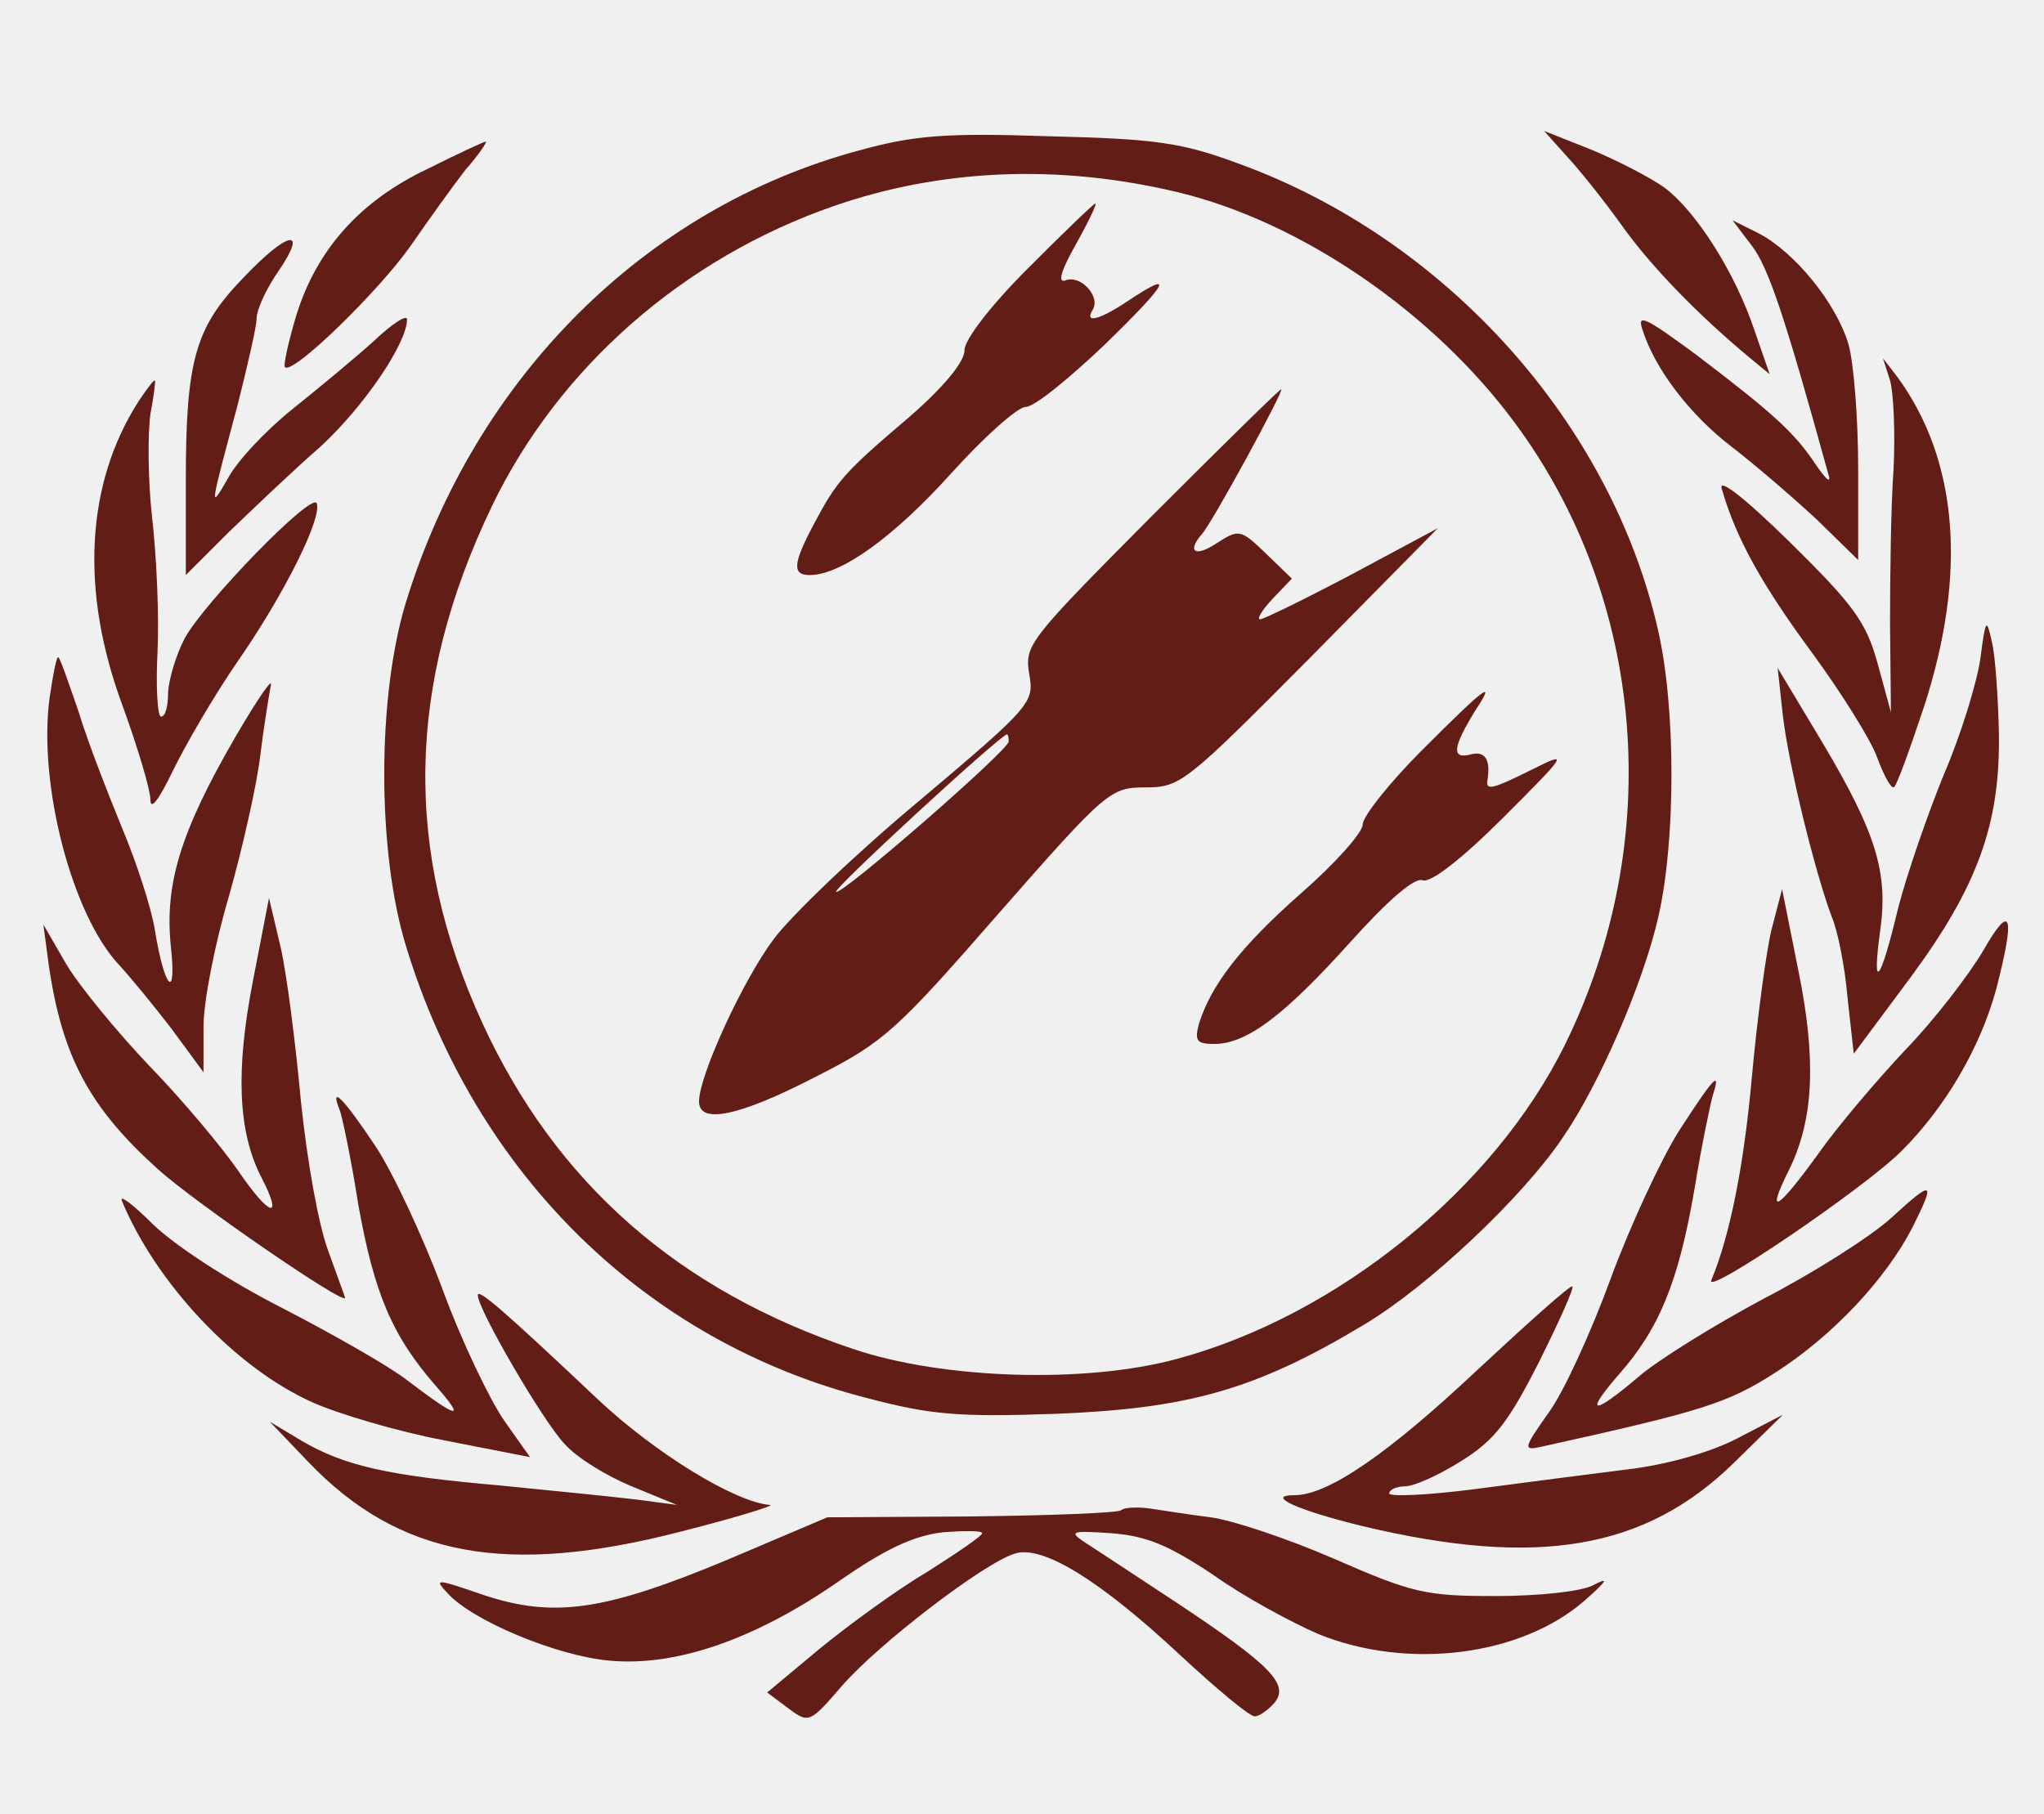
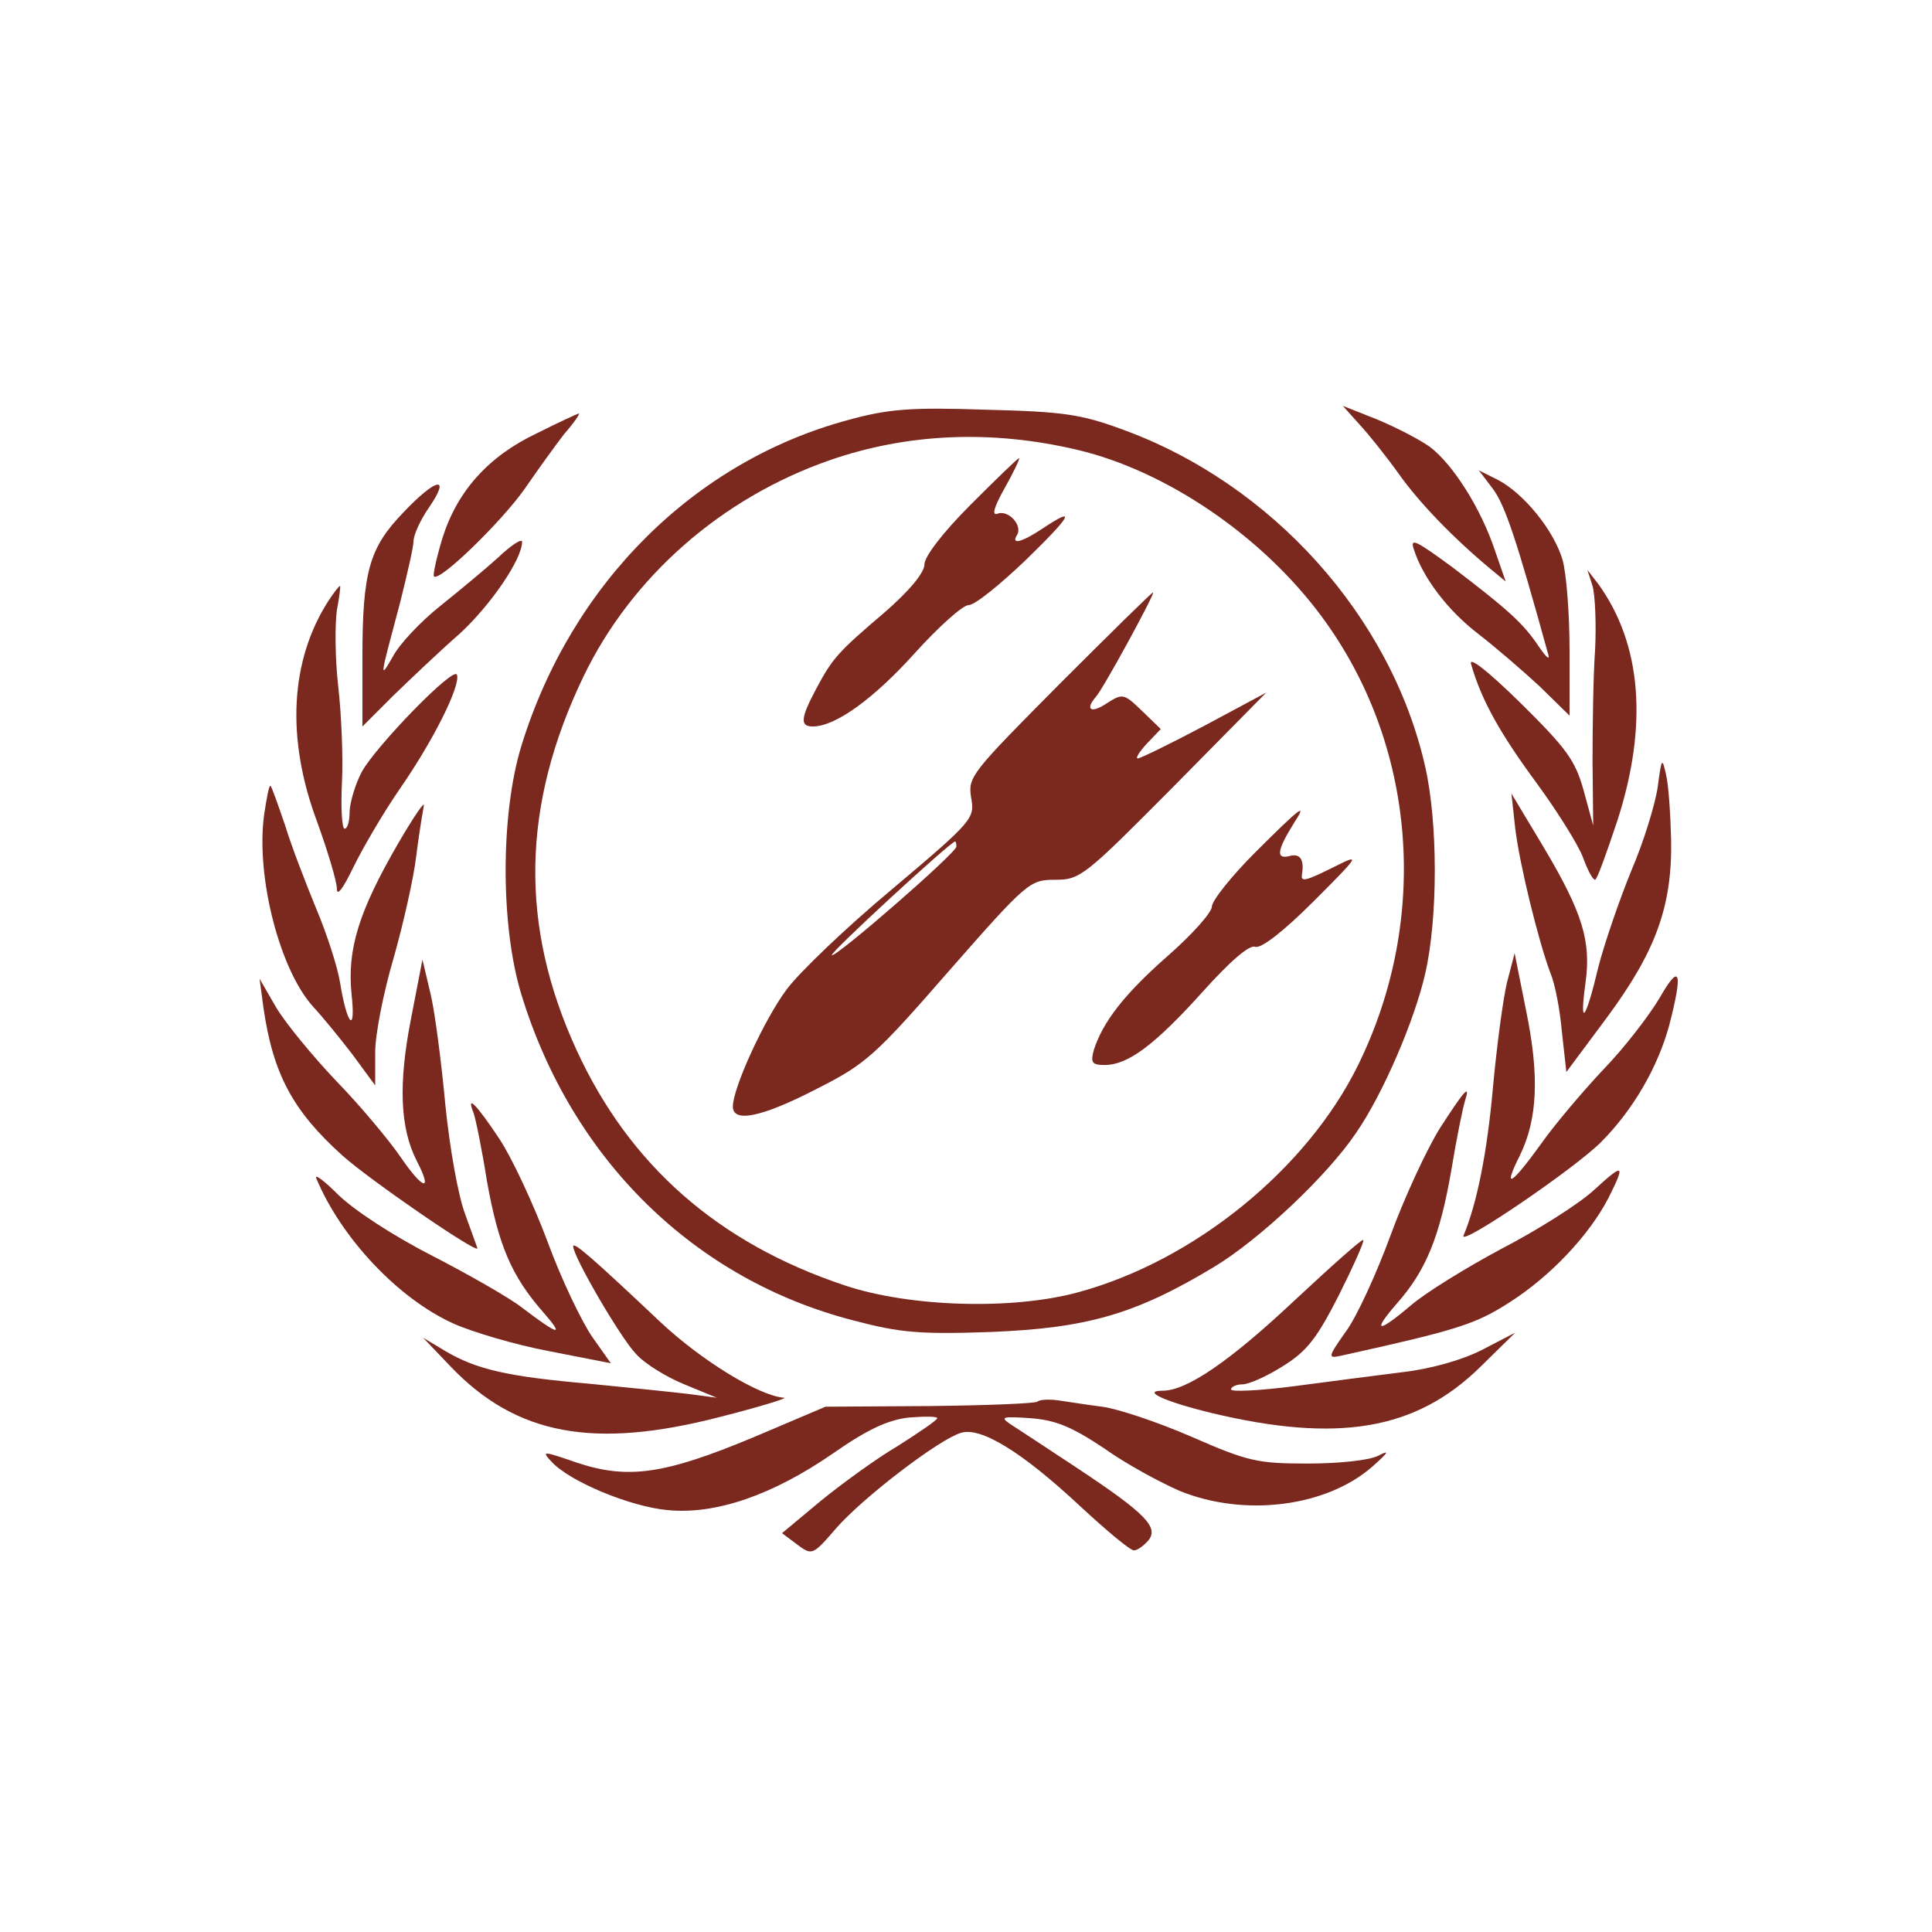
- <svg xmlns="http://www.w3.org/2000/svg" version="1.0" width="308" height="273.333" viewBox="0 0 231 205">
-   <g fill="#621e16">
-     <path d="M97.1 17c-24.2 6.5-43.4 25.7-51.2 51-3.3 10.7-3.3 28.3 0 39 7.9 25.8 27.1 44.6 52 51 7.2 1.9 10.3 2.2 21.5 1.8 14.9-.6 22.5-2.7 34.8-10.1 7.2-4.3 17.9-14.4 22.4-21.1 4.2-6.1 9.1-17.5 10.8-24.9 2-8.7 2-23.6 0-32.4-5.3-23.5-24-44.3-47.4-52.8-6.5-2.4-9.3-2.8-21.5-3.1-11.7-.4-15.2-.1-21.4 1.6m35.9 4.7c13.9 3.3 28.9 13.5 38.2 26.1 14.8 20 17 47.2 5.7 70.2-8 16.3-25.7 30.7-43.9 35.6-10.3 2.8-26.4 2.3-36.5-1.1-19.8-6.6-33.7-18.8-42-36.9-8.9-19.4-8.6-38.2 1.1-58.4 7.5-15.6 21.6-28 38.6-33.9 12.1-4.2 25.3-4.8 38.8-1.6" />
-     <path d="M116.2 30.3c-4.3 4.3-7.2 8.1-7.2 9.3 0 1.3-2.3 4.1-6.2 7.5-7.4 6.3-8.2 7.2-10.8 12.1-2.4 4.5-2.5 5.8-.5 5.8 3.6 0 9.6-4.4 16-11.5 3.7-4.1 7.5-7.5 8.4-7.5 1 0 4.9-3.2 8.9-7 7.3-7.1 8.1-8.6 2.7-5-3.3 2.2-5 2.6-4 1 .9-1.5-1.4-4-3.1-3.3-.9.3-.5-1.1 1.2-4.1 1.4-2.5 2.4-4.6 2.2-4.6s-3.6 3.3-7.6 7.3m13.9 28.1c-13.8 13.9-14.3 14.5-13.8 17.7.6 3.3.4 3.6-12.4 14.4-7.2 6-14.6 13.1-16.5 15.7-3.5 4.7-8.4 15.4-8.4 18.3 0 2.6 4.5 1.7 13.2-2.8 7.7-3.9 9.1-5.2 20.7-18.5C125.1 89.3 125.5 89 129.5 89c3.9 0 4.6-.6 18.5-14.6l14.5-14.7-9.7 5.2c-5.3 2.8-10 5.1-10.4 5.1s.2-1 1.4-2.3l2.2-2.3-3-2.9c-2.8-2.7-3-2.7-5.5-1.1-2.4 1.6-3.4 1-1.7-1 1.1-1.1 9.4-16.4 9-16.4-.2 0-6.8 6.5-14.7 14.4M114 83.8c0 1-19 17.5-19.5 17-.4-.3 18.4-17.6 19.3-17.8.1 0 .2.3.2.8m46.7 1c-3.7 3.7-6.7 7.5-6.7 8.4s-3.1 4.4-7 7.8c-6.8 6-10.1 10.3-11.5 14.7-.5 1.9-.3 2.3 1.7 2.3 3.7 0 7.9-3.2 15.3-11.4 4.3-4.8 7.4-7.5 8.3-7.1.9.3 4.4-2.4 9.1-7.1 7.3-7.3 7.4-7.5 3.4-5.5-4.6 2.3-5.4 2.5-5.2 1.3.4-2.4-.3-3.4-2-2.9-2.1.5-1.9-.9.7-5.1 2.3-3.5 1.1-2.6-6.1 4.6m16.4-67.1c1.4 1.5 4.2 5 6.2 7.8 3.2 4.5 8.5 10 14.4 14.9l2.3 1.9-1.7-4.9c-2.2-6.6-6.6-13.5-10.2-16.2-1.7-1.2-5.4-3.1-8.3-4.3l-5.3-2.1zM48.3 19.1c-7.6 3.6-12.5 9.1-14.8 16.5-.9 3-1.5 5.7-1.3 5.9.9.9 10.7-8.7 14.2-13.7 2-2.9 4.8-6.8 6.2-8.6 1.5-1.7 2.5-3.2 2.3-3.2s-3.2 1.4-6.6 3.1" />
-     <path d="M198 27.8c1.9 2.5 3.8 8.3 8.6 25.7.4 1.2-.1.9-1.4-1-2.4-3.6-4.7-5.7-13.5-12.4-5.7-4.2-6.7-4.7-6.1-2.9 1.4 4.5 5.4 9.7 10.1 13.3 2.6 2 6.9 5.7 9.6 8.2l4.7 4.6V53c0-5.7-.5-12-1.1-14.1-1.4-4.7-6.1-10.4-10.1-12.5l-3-1.5zM27.4 31.5C22.1 37 21 40.7 21 54.2V65l4.8-4.8c2.7-2.6 7.3-7 10.4-9.7C41.1 46 46 38.8 46 36.1c0-.6-1.7.5-3.7 2.4-2.1 1.9-6.2 5.3-9.2 7.7s-6.3 5.9-7.3 7.8c-2.2 3.8-2.1 3.6 1.1-8.4C28 41.2 29 36.9 29 36c0-1 1.1-3.4 2.5-5.4 3.4-5 1-4.5-4.1.9" />
-     <path d="M213.6 43c.4 1.4.6 5.9.4 10-.3 4.1-.4 12-.4 17.5l.1 10-1.5-5.5c-1.3-4.7-2.7-6.6-9.9-13.7-5.3-5.2-8.2-7.4-7.7-6 1.6 5.6 4.6 10.9 10.2 18.5 3.3 4.5 6.6 9.8 7.3 11.7s1.5 3.5 1.9 3.5c.3 0 1.8-4.2 3.5-9.3 4.8-14.9 3.8-27.6-3-37l-1.7-2.2zM15.7 45.3c-6 9.3-6.7 21.5-1.8 34.6 1.7 4.7 3.1 9.4 3.1 10.5 0 1.3 1-.1 2.5-3.2 1.4-2.9 4.7-8.6 7.4-12.5 5.2-7.5 9.5-16.1 8.9-17.8-.5-1.4-12.7 11.2-14.9 15.2-1 1.9-1.8 4.6-1.9 6.1 0 1.6-.3 2.8-.8 2.8-.4 0-.6-3.3-.4-7.3.2-3.9-.1-10.8-.6-15.1-.5-4.4-.5-9.7-.2-11.8.4-2.1.6-3.8.5-3.8-.2 0-1 1.1-1.8 2.3" />
-     <path d="M223.8 74.5c-.4 2.7-2.2 8.6-4.1 13-1.8 4.4-4.2 11.3-5.2 15.2-2 8.4-3 9.6-2 2.4.9-6.5-.5-11-6.5-21.1l-5.1-8.5.6 5.5c.7 5.7 3.6 17.5 5.5 22.6.7 1.6 1.5 5.7 1.8 9.2l.7 6.3 6.4-8.6c7.6-10.3 10.2-17.4 10-27.8-.1-4-.4-8.6-.8-10.2-.6-2.7-.7-2.6-1.3 2M5.6 78.9c-1.3 9.7 2.5 24.4 7.8 30.1 1.3 1.4 4 4.7 6 7.3l3.6 4.9V116c0-2.8 1.3-9.4 2.9-14.8 1.5-5.3 3.1-12.4 3.5-15.7s1-6.9 1.2-8c.3-1.1-1.5 1.5-4 5.8-6.2 10.7-8 16.6-7.3 23.6.7 6.3-.7 5-1.8-1.8-.4-2.5-2.1-7.7-3.7-11.5-1.6-3.9-3.9-9.8-4.9-13.1-1.1-3.2-2.1-6.1-2.3-6.2-.2-.2-.6 1.9-1 4.6" />
-     <path d="M200.2 105.1c-.6 2.5-1.6 9.9-2.2 16.5-.9 10.1-2.5 18.1-4.6 23.1-.8 1.9 17.3-10.4 21.5-14.6 5-5 8.9-11.7 10.7-18.3 2.2-8.5 1.7-9.9-1.5-4.3-1.6 2.7-5.5 7.8-8.8 11.2-3.2 3.4-7.7 8.7-9.8 11.7-4.7 6.5-6 7.2-3.3 1.8 2.8-5.7 3.1-12.5 1-22.7l-1.8-9zm-171.6 5.7c-2 10.2-1.7 17.1.9 22.2 2.6 5 1 4.6-2.6-.7-1.8-2.6-6.3-8-10-11.8-3.7-3.9-7.9-9-9.4-11.5l-2.6-4.5.6 4.5c1.5 10.4 4.6 16.2 12.4 23.2C22 135.9 39 147.6 39 146.7c0-.1-.9-2.5-1.9-5.3-1.1-2.9-2.4-10.2-3.1-17-.6-6.5-1.6-14.4-2.3-17.4l-1.3-5.5z" />
-     <path d="M189.7 127.9c-2 3.2-5.5 10.7-7.7 16.7s-5.3 12.8-7 15.1c-2.9 4.1-2.9 4.3-.7 3.8 18.1-4 21-4.9 26.4-8.4 6.4-4.1 12.4-10.5 15.4-16.3 2.7-5.4 2.4-5.5-2.3-1.2-2.4 2.2-8.9 6.3-14.5 9.2-5.6 3-11.9 6.9-14.1 8.8-5.3 4.5-6.2 4.3-2.2-.3 4.5-5.1 6.7-10.4 8.5-20.9.8-4.9 1.8-9.7 2.1-10.7.9-2.8.1-2-3.9 4.2m-151.3-2.4c.3.8 1.3 5.6 2.1 10.7 1.8 10 3.8 14.8 8.8 20.5 3.4 3.9 2.5 3.7-3.3-.7-1.9-1.5-8.2-5.1-14-8.1-6.1-3.1-12.2-7.1-14.7-9.5-2.3-2.3-3.9-3.5-3.5-2.6 3.9 9.3 12.8 18.8 21.5 22.7 2.9 1.3 9.6 3.3 14.9 4.3l9.7 1.9-2.9-4.1c-1.6-2.3-4.8-8.9-7-14.9-2.2-5.9-5.6-13.2-7.6-16.2-3.6-5.4-5.2-7-4-4" />
-     <path d="M166.9 154.9c-10 9.4-16.8 14.1-20.6 14.1-3.4 0 .3 1.7 7.7 3.5 19.7 4.7 31.9 2.7 42-7.2l5.5-5.4-5.2 2.7c-3.1 1.6-8.1 3-12.5 3.5-4 .5-11.7 1.5-17 2.2-5.4.7-9.8.9-9.8.5s.8-.8 1.8-.8 3.9-1.3 6.4-2.9c3.7-2.3 5.3-4.4 8.7-11.1 2.3-4.6 4-8.4 3.8-8.6s-5 4.1-10.8 9.5M54 146.4c0 1.6 7.4 14.3 9.8 16.8 1.4 1.6 4.9 3.7 7.6 4.8l5.1 2.1-4.5-.6c-2.5-.3-9.4-1-15.5-1.6-12.6-1.1-17.6-2.2-22.5-5.1l-3.5-2.1 4.3 4.5c10.3 10.8 22.5 13 42.2 7.9 6.3-1.6 10.8-3 10-3-3.9-.3-12.9-5.8-19.4-11.9C56.8 148 54 145.6 54 146.4" />
-     <path d="M126.7 170.7c-.3.3-7.9.6-16.9.7l-16.3.1-11.3 4.8c-13.9 5.8-19.6 6.6-27.5 4-5.5-1.9-5.7-1.9-4.1-.2 2.8 3.1 12.4 7.1 18.3 7.6 7.5.7 16.4-2.4 25.8-8.9 5.3-3.7 8.5-5.2 11.8-5.6 2.5-.2 4.5-.2 4.5.1s-2.8 2.2-6.1 4.3c-3.4 2-8.9 6-12.2 8.7l-6 5 2.4 1.8c2.3 1.7 2.4 1.7 6.1-2.6 4.2-4.8 16.1-13.9 19.5-14.9 3.1-1 9.6 3 18.7 11.5 4.1 3.8 7.8 6.9 8.4 6.9.5 0 1.5-.7 2.2-1.5 1.8-2.1-.4-4.3-11.1-11.4-4.7-3.1-9.4-6.2-10.5-6.9-1.6-1.1-1.2-1.2 3.2-.9 3.9.3 6.4 1.3 11.5 4.7 3.5 2.5 8.9 5.4 11.9 6.7 10.1 4.1 22.9 2.5 30.1-3.8 2.6-2.3 2.8-2.7.9-1.7-1.4.7-6.1 1.2-11 1.2-7.8 0-9.3-.3-18.2-4.2-5.3-2.3-11.6-4.4-14-4.7s-5.5-.8-6.9-1c-1.5-.2-2.9-.1-3.2.2" />
-   </g>
+ <svg xmlns="http://www.w3.org/2000/svg" width="600" viewBox="0 0 450 450" height="600" version="1.0">
+   <path fill="#fff" d="M-45-45h540v540H-45z" />
+   <path fill="#fff" d="M-45-45h540v540H-45z" />
+   <path fill="#7b281f" d="M197.625 97.805c-36.004 9.668-64.566 38.23-76.168 75.87-4.91 15.919-4.91 42.098 0 58.016 11.75 38.383 40.313 66.352 77.356 75.872 10.71 2.828 15.324 3.273 31.984 2.68 22.168-.895 33.473-4.02 51.773-15.028 10.711-6.395 26.63-21.422 33.32-31.387 6.25-9.078 13.54-26.035 16.067-37.043 2.977-12.945 2.977-35.11 0-48.203-7.883-34.957-35.703-65.902-70.512-78.547-9.672-3.57-13.836-4.164-31.984-4.61-17.406-.597-22.613-.148-31.836 2.38m53.406 6.992c20.676 4.91 42.992 20.082 56.828 38.828 22.016 29.754 25.29 70.215 8.48 104.434-11.901 24.246-38.234 45.668-65.308 52.96-15.324 4.165-39.273 3.418-54.3-1.636-29.454-9.82-50.133-27.969-62.481-54.895-13.242-28.863-12.793-56.828 1.637-86.879 11.156-23.207 32.133-41.656 57.422-50.433 18-6.246 37.64-7.14 57.722-2.38m0 0" />
+   <path fill="#7b281f" d="M226.04 117.59c-6.4 6.398-10.712 12.05-10.712 13.836 0 1.933-3.422 6.097-9.226 11.156-11.008 9.371-12.196 10.711-16.067 18-3.57 6.695-3.719 8.629-.742 8.629 5.355 0 14.281-6.543 23.8-17.106 5.509-6.101 11.16-11.16 12.497-11.16 1.488 0 7.293-4.757 13.242-10.414 10.86-10.562 12.05-12.793 4.016-7.437-4.91 3.273-7.438 3.867-5.95 1.488 1.34-2.23-2.082-5.95-4.613-4.91-1.336.45-.742-1.637 1.785-6.098 2.082-3.719 3.57-6.844 3.274-6.844-.297 0-5.356 4.91-11.305 10.86m20.676 41.805c-20.528 20.675-21.274 21.57-20.528 26.332.891 4.906.594 5.355-18.449 21.421-10.71 8.926-21.718 19.489-24.543 23.356-5.207 6.992-12.496 22.91-12.496 27.223 0 3.867 6.692 2.53 19.637-4.164 11.453-5.801 13.535-7.739 30.793-27.524 18.148-20.676 18.746-21.125 24.695-21.125 5.801 0 6.844-.89 27.52-21.719l21.574-21.867-14.434 7.734c-7.882 4.165-14.875 7.586-15.468 7.586-.598 0 .296-1.484 2.082-3.421l3.273-3.418-4.465-4.317c-4.164-4.015-4.46-4.015-8.18-1.637-3.57 2.383-5.058 1.489-2.53-1.488 1.636-1.637 13.984-24.394 13.39-24.394-.297 0-10.117 9.668-21.871 21.422m-23.95 37.785c0 1.488-28.265 26.035-29.007 25.289-.598-.446 27.37-26.184 28.71-26.48.15 0 .298.448.298 1.19m69.472 1.489c-5.504 5.504-9.968 11.156-9.968 12.496s-4.61 6.547-10.41 11.602c-10.118 8.925-15.028 15.324-17.11 21.87-.742 2.825-.445 3.423 2.527 3.423 5.504 0 11.754-4.762 22.762-16.961 6.399-7.141 11.008-11.157 12.348-10.563 1.34.445 6.547-3.57 13.539-10.562 10.86-10.86 11.008-11.157 5.058-8.18-6.843 3.422-8.035 3.719-7.738 1.934.598-3.57-.445-5.059-2.973-4.317-3.125.746-2.828-1.34 1.04-7.586 3.421-5.207 1.636-3.867-9.075 6.844m24.399-99.82c2.082 2.23 6.246 7.437 9.222 11.601 4.762 6.696 12.645 14.875 21.422 22.168l3.422 2.824-2.527-7.289c-3.274-9.816-9.82-20.082-15.176-24.101-2.527-1.785-8.031-4.61-12.348-6.395l-7.882-3.125Zm-191.61 2.082c-11.308 5.355-18.597 13.535-22.02 24.547-1.335 4.46-2.23 8.476-1.933 8.773 1.34 1.34 15.918-12.941 21.125-20.379 2.977-4.312 7.14-10.117 9.223-12.793 2.234-2.531 3.719-4.762 3.422-4.762s-4.758 2.082-9.817 4.614m0 0" />
+   <path fill="#7b281f" d="M347.727 113.871c2.828 3.719 5.656 12.348 12.796 38.234.594 1.786-.152 1.336-2.086-1.488-3.57-5.355-6.992-8.48-20.082-18.449-8.48-6.246-9.968-6.992-9.074-4.313 2.082 6.696 8.031 14.43 15.024 19.786 3.87 2.976 10.265 8.48 14.28 12.199l6.993 6.844v-15.325c0-8.48-.742-17.851-1.633-20.976-2.086-6.992-9.078-15.469-15.027-18.594l-4.461-2.23Zm-253.793 5.504c-7.883 8.184-9.52 13.688-9.52 33.77v16.066l7.14-7.14c4.016-3.868 10.86-10.415 15.473-14.43 7.29-6.696 14.578-17.407 14.578-21.422 0-.895-2.53.742-5.503 3.57-3.125 2.828-9.223 7.883-13.688 11.453s-9.371 8.778-10.86 11.606c-3.273 5.652-3.124 5.355 1.637-12.496 1.637-6.547 3.125-12.942 3.125-14.282 0-1.488 1.633-5.058 3.72-8.035 5.058-7.437 1.487-6.691-6.102 1.34m0 0" />
+   <path fill="#7b281f" d="M370.934 136.484c.597 2.082.894 8.778.597 14.875-.445 6.102-.597 17.852-.597 26.036l.152 14.875-2.234-8.18c-1.934-6.992-4.016-9.82-14.727-20.383-7.883-7.734-12.2-11.008-11.453-8.926 2.379 8.332 6.84 16.215 15.172 27.524 4.91 6.691 9.82 14.578 10.86 17.402 1.042 2.828 2.23 5.207 2.827 5.207.446 0 2.676-6.246 5.207-13.832 7.14-22.168 5.653-41.062-4.465-55.047l-2.527-3.27Zm-294.407 3.422c-8.925 13.832-9.965 31.985-2.675 51.473 2.527 6.992 4.613 13.984 4.613 15.621 0 1.934 1.484-.152 3.719-4.762 2.082-4.316 6.992-12.793 11.007-18.597 7.735-11.157 14.133-23.95 13.239-26.48-.743-2.083-18.89 16.663-22.164 22.612-1.489 2.829-2.68 6.844-2.829 9.075 0 2.382-.445 4.168-1.187 4.168-.598 0-.895-4.91-.598-10.86.297-5.804-.148-16.07-.89-22.465-.746-6.546-.746-14.43-.297-17.554.594-3.125.89-5.653.742-5.653-.297 0-1.488 1.637-2.68 3.422m0 0" />
+   <path fill="#7b281f" d="M386.11 183.344c-.594 4.015-3.274 12.793-6.098 19.34-2.68 6.546-6.25 16.812-7.739 22.613-2.972 12.496-4.46 14.281-2.972 3.57 1.336-9.672-.746-16.363-9.672-31.39l-7.586-12.645.89 8.184c1.044 8.476 5.356 26.03 8.184 33.62 1.043 2.38 2.23 8.477 2.676 13.684l1.043 9.375 9.52-12.797c11.308-15.32 15.175-25.882 14.878-41.355-.148-5.95-.597-12.793-1.191-15.176-.89-4.015-1.04-3.867-1.934 2.977M61.504 189.89c-1.934 14.43 3.719 36.298 11.601 44.778 1.938 2.082 5.954 6.992 8.93 10.86l5.356 7.288v-7.734c0-4.164 1.933-13.984 4.312-22.016 2.23-7.886 4.613-18.449 5.207-23.359a242 242 0 0 1 1.785-11.898c.446-1.637-2.23 2.23-5.949 8.629-9.226 15.917-11.902 24.69-10.863 35.105 1.043 9.375-1.04 7.441-2.676-2.676-.594-3.719-3.125-11.457-5.504-17.11-2.383-5.8-5.8-14.577-7.289-19.487-1.637-4.758-3.125-9.075-3.422-9.223-.297-.297-.894 2.828-1.488 6.844m0 0" />
+   <path fill="#7b281f" d="M351 228.867c-.89 3.719-2.379 14.727-3.273 24.547-1.336 15.024-3.72 26.926-6.84 34.363-1.192 2.828 25.734-15.472 31.984-21.718 7.438-7.438 13.238-17.407 15.918-27.227 3.27-12.644 2.527-14.727-2.234-6.394-2.38 4.015-8.18 11.601-13.09 16.66-4.762 5.058-11.457 12.945-14.578 17.406-6.992 9.672-8.926 10.71-4.91 2.68 4.164-8.48 4.609-18.598 1.488-33.77l-2.68-13.39Zm-255.281 8.481c-2.973 15.172-2.528 25.437 1.34 33.023 3.867 7.438 1.488 6.844-3.868-1.039-2.68-3.871-9.37-11.902-14.879-17.555-5.503-5.8-11.75-13.39-13.98-17.109l-3.871-6.695.894 6.695c2.23 15.473 6.844 24.102 18.446 34.516 6.101 5.503 31.39 22.91 31.39 21.57 0-.149-1.34-3.719-2.828-7.887-1.636-4.312-3.57-15.172-4.61-25.289-.894-9.668-2.382-21.422-3.421-25.887l-1.934-8.18Zm0 0" />
+   <path fill="#7b281f" d="M335.379 262.785c-2.973 4.762-8.18 15.918-11.453 24.844-3.274 8.926-7.887 19.043-10.414 22.465-4.313 6.097-4.313 6.394-1.043 5.652 26.93-5.953 31.242-7.289 39.277-12.496 9.52-6.102 18.445-15.621 22.91-24.25 4.016-8.031 3.57-8.18-3.422-1.785-3.57 3.273-13.242 9.37-21.574 13.687-8.328 4.461-17.703 10.266-20.973 13.09-7.886 6.695-9.226 6.399-3.273-.445 6.695-7.586 9.965-15.473 12.645-31.094 1.191-7.289 2.675-14.43 3.125-15.918 1.336-4.164.148-2.973-5.805 6.25m-225.082-3.57c.45 1.191 1.937 8.332 3.125 15.918 2.68 14.875 5.652 22.015 13.094 30.496 5.054 5.8 3.718 5.504-4.91-1.04-2.829-2.234-12.2-7.589-20.829-12.05-9.074-4.613-18.148-10.562-21.867-14.133-3.422-3.422-5.805-5.207-5.207-3.867 5.8 13.832 19.043 27.965 31.984 33.77 4.313 1.933 14.282 4.906 22.165 6.394l14.43 2.828-4.313-6.101c-2.38-3.422-7.14-13.239-10.414-22.164-3.274-8.778-8.332-19.637-11.305-24.102-5.355-8.031-7.738-10.414-5.953-5.95m0 0" />
+   <path fill="#7b281f" d="M301.46 302.953c-14.874 13.985-24.991 20.973-30.644 20.973-5.058 0 .446 2.531 11.454 5.207 29.308 6.992 47.457 4.02 62.484-10.711l8.18-8.031-7.735 4.015c-4.613 2.38-12.05 4.465-18.597 5.207-5.95.742-17.403 2.23-25.29 3.274-8.03 1.039-14.578 1.34-14.578.742 0-.594 1.192-1.188 2.676-1.188 1.488 0 5.805-1.933 9.524-4.316 5.503-3.422 7.882-6.543 12.941-16.512 3.422-6.843 5.953-12.496 5.652-12.793-.297-.3-7.437 6.098-16.066 14.133m-167.953-12.644c0 2.378 11.008 21.273 14.578 24.992 2.082 2.379 7.289 5.504 11.305 7.14l7.586 3.122-6.692-.891c-3.719-.445-13.984-1.488-23.058-2.379-18.747-1.637-26.184-3.273-33.473-7.59l-5.207-3.121 6.394 6.691c15.325 16.067 33.473 19.34 62.782 11.754 9.37-2.379 16.066-4.464 14.875-4.464-5.801-.446-19.192-8.625-28.86-17.704-16.066-15.171-20.23-18.742-20.23-17.55m0 0" />
+   <path fill="#7b281f" d="M241.66 326.457c-.45.445-11.754.89-25.144 1.04l-24.246.151-16.813 7.141c-20.676 8.625-29.156 9.816-40.91 5.95-8.18-2.829-8.48-2.829-6.098-.298 4.164 4.61 18.446 10.563 27.223 11.305 11.156 1.043 24.398-3.57 38.383-13.238 7.882-5.504 12.644-7.738 17.554-8.332 3.72-.297 6.692-.297 6.692.148 0 .446-4.164 3.274-9.074 6.399-5.059 2.972-13.239 8.925-18.149 12.941l-8.926 7.438 3.57 2.68c3.423 2.527 3.571 2.527 9.075-3.868 6.25-7.144 23.953-20.68 29.008-22.168 4.613-1.488 14.285 4.465 27.82 17.11 6.102 5.652 11.605 10.261 12.496 10.261.746 0 2.23-1.039 3.274-2.23 2.68-3.125-.594-6.395-16.512-16.957-6.992-4.614-13.985-9.227-15.621-10.266-2.38-1.637-1.785-1.785 4.761-1.34 5.801.446 9.52 1.934 17.106 6.992 5.207 3.72 13.242 8.036 17.703 9.97 15.027 6.097 34.066 3.718 44.781-5.657 3.867-3.418 4.164-4.016 1.336-2.527-2.082 1.043-9.074 1.785-16.363 1.785-11.606 0-13.836-.446-27.074-6.246-7.887-3.422-17.258-6.547-20.828-6.993-3.57-.449-8.184-1.191-10.266-1.488-2.23-.297-4.313-.148-4.758.297m0 0" />
</svg>
